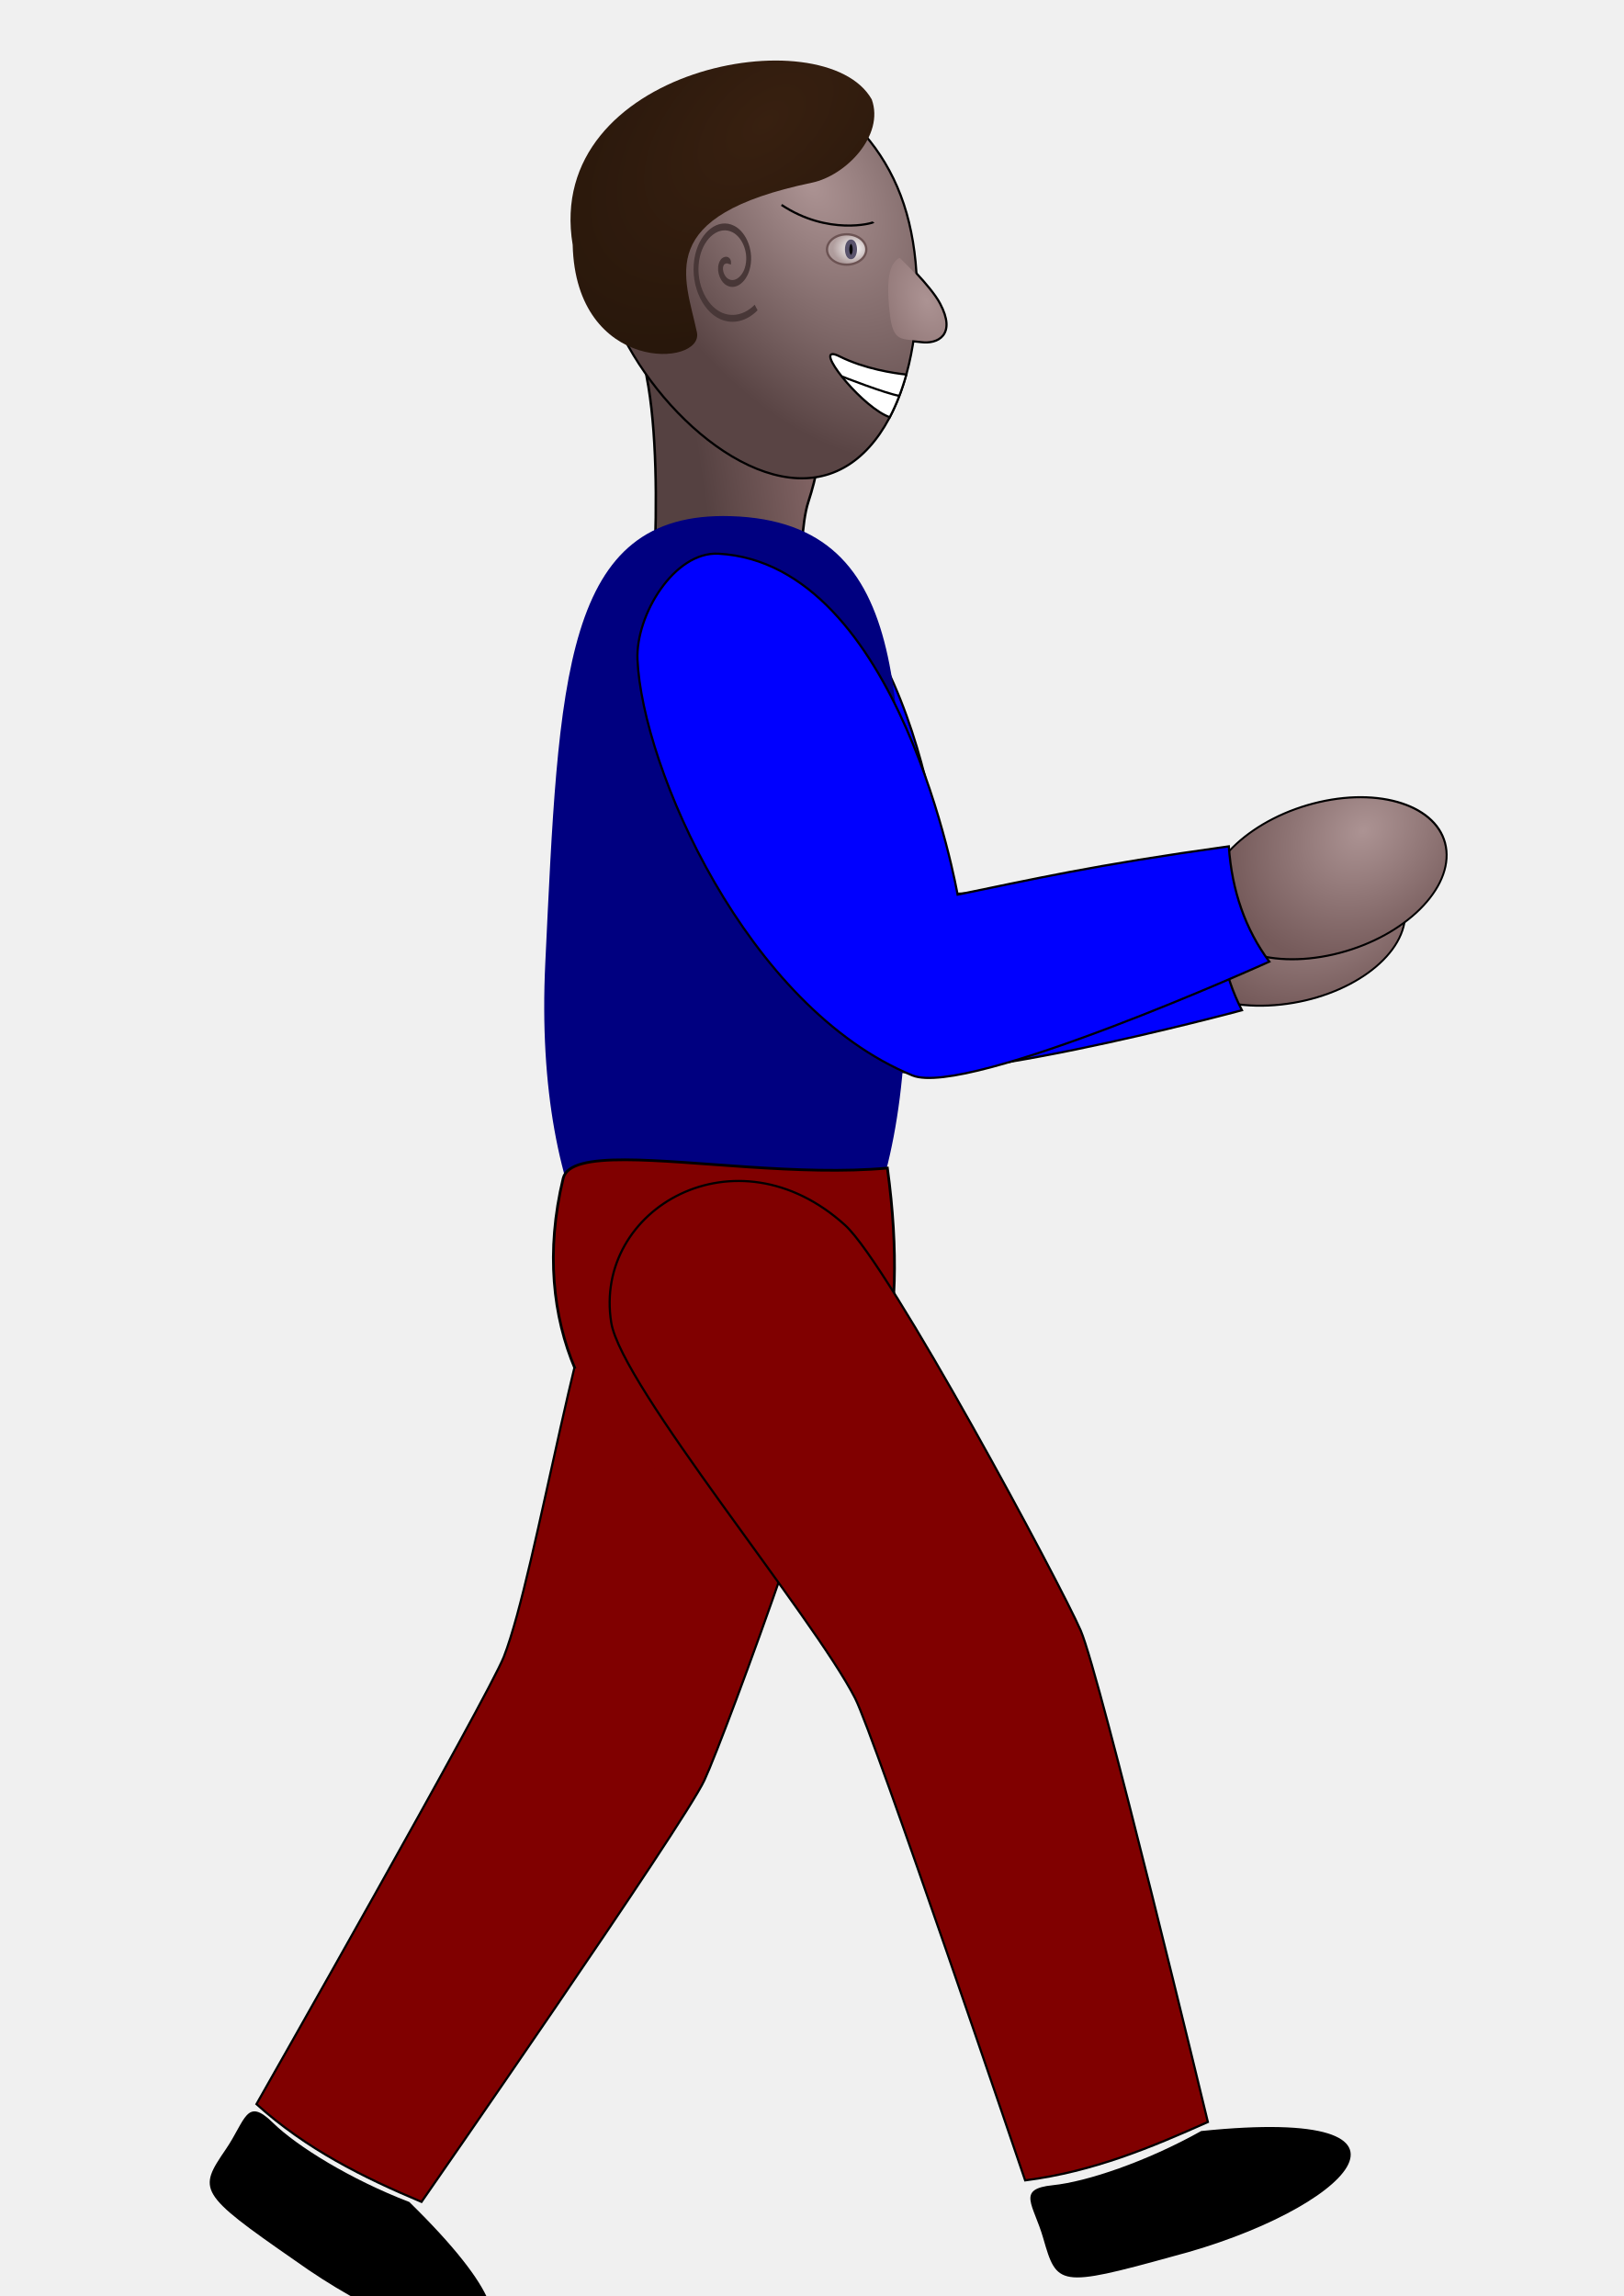
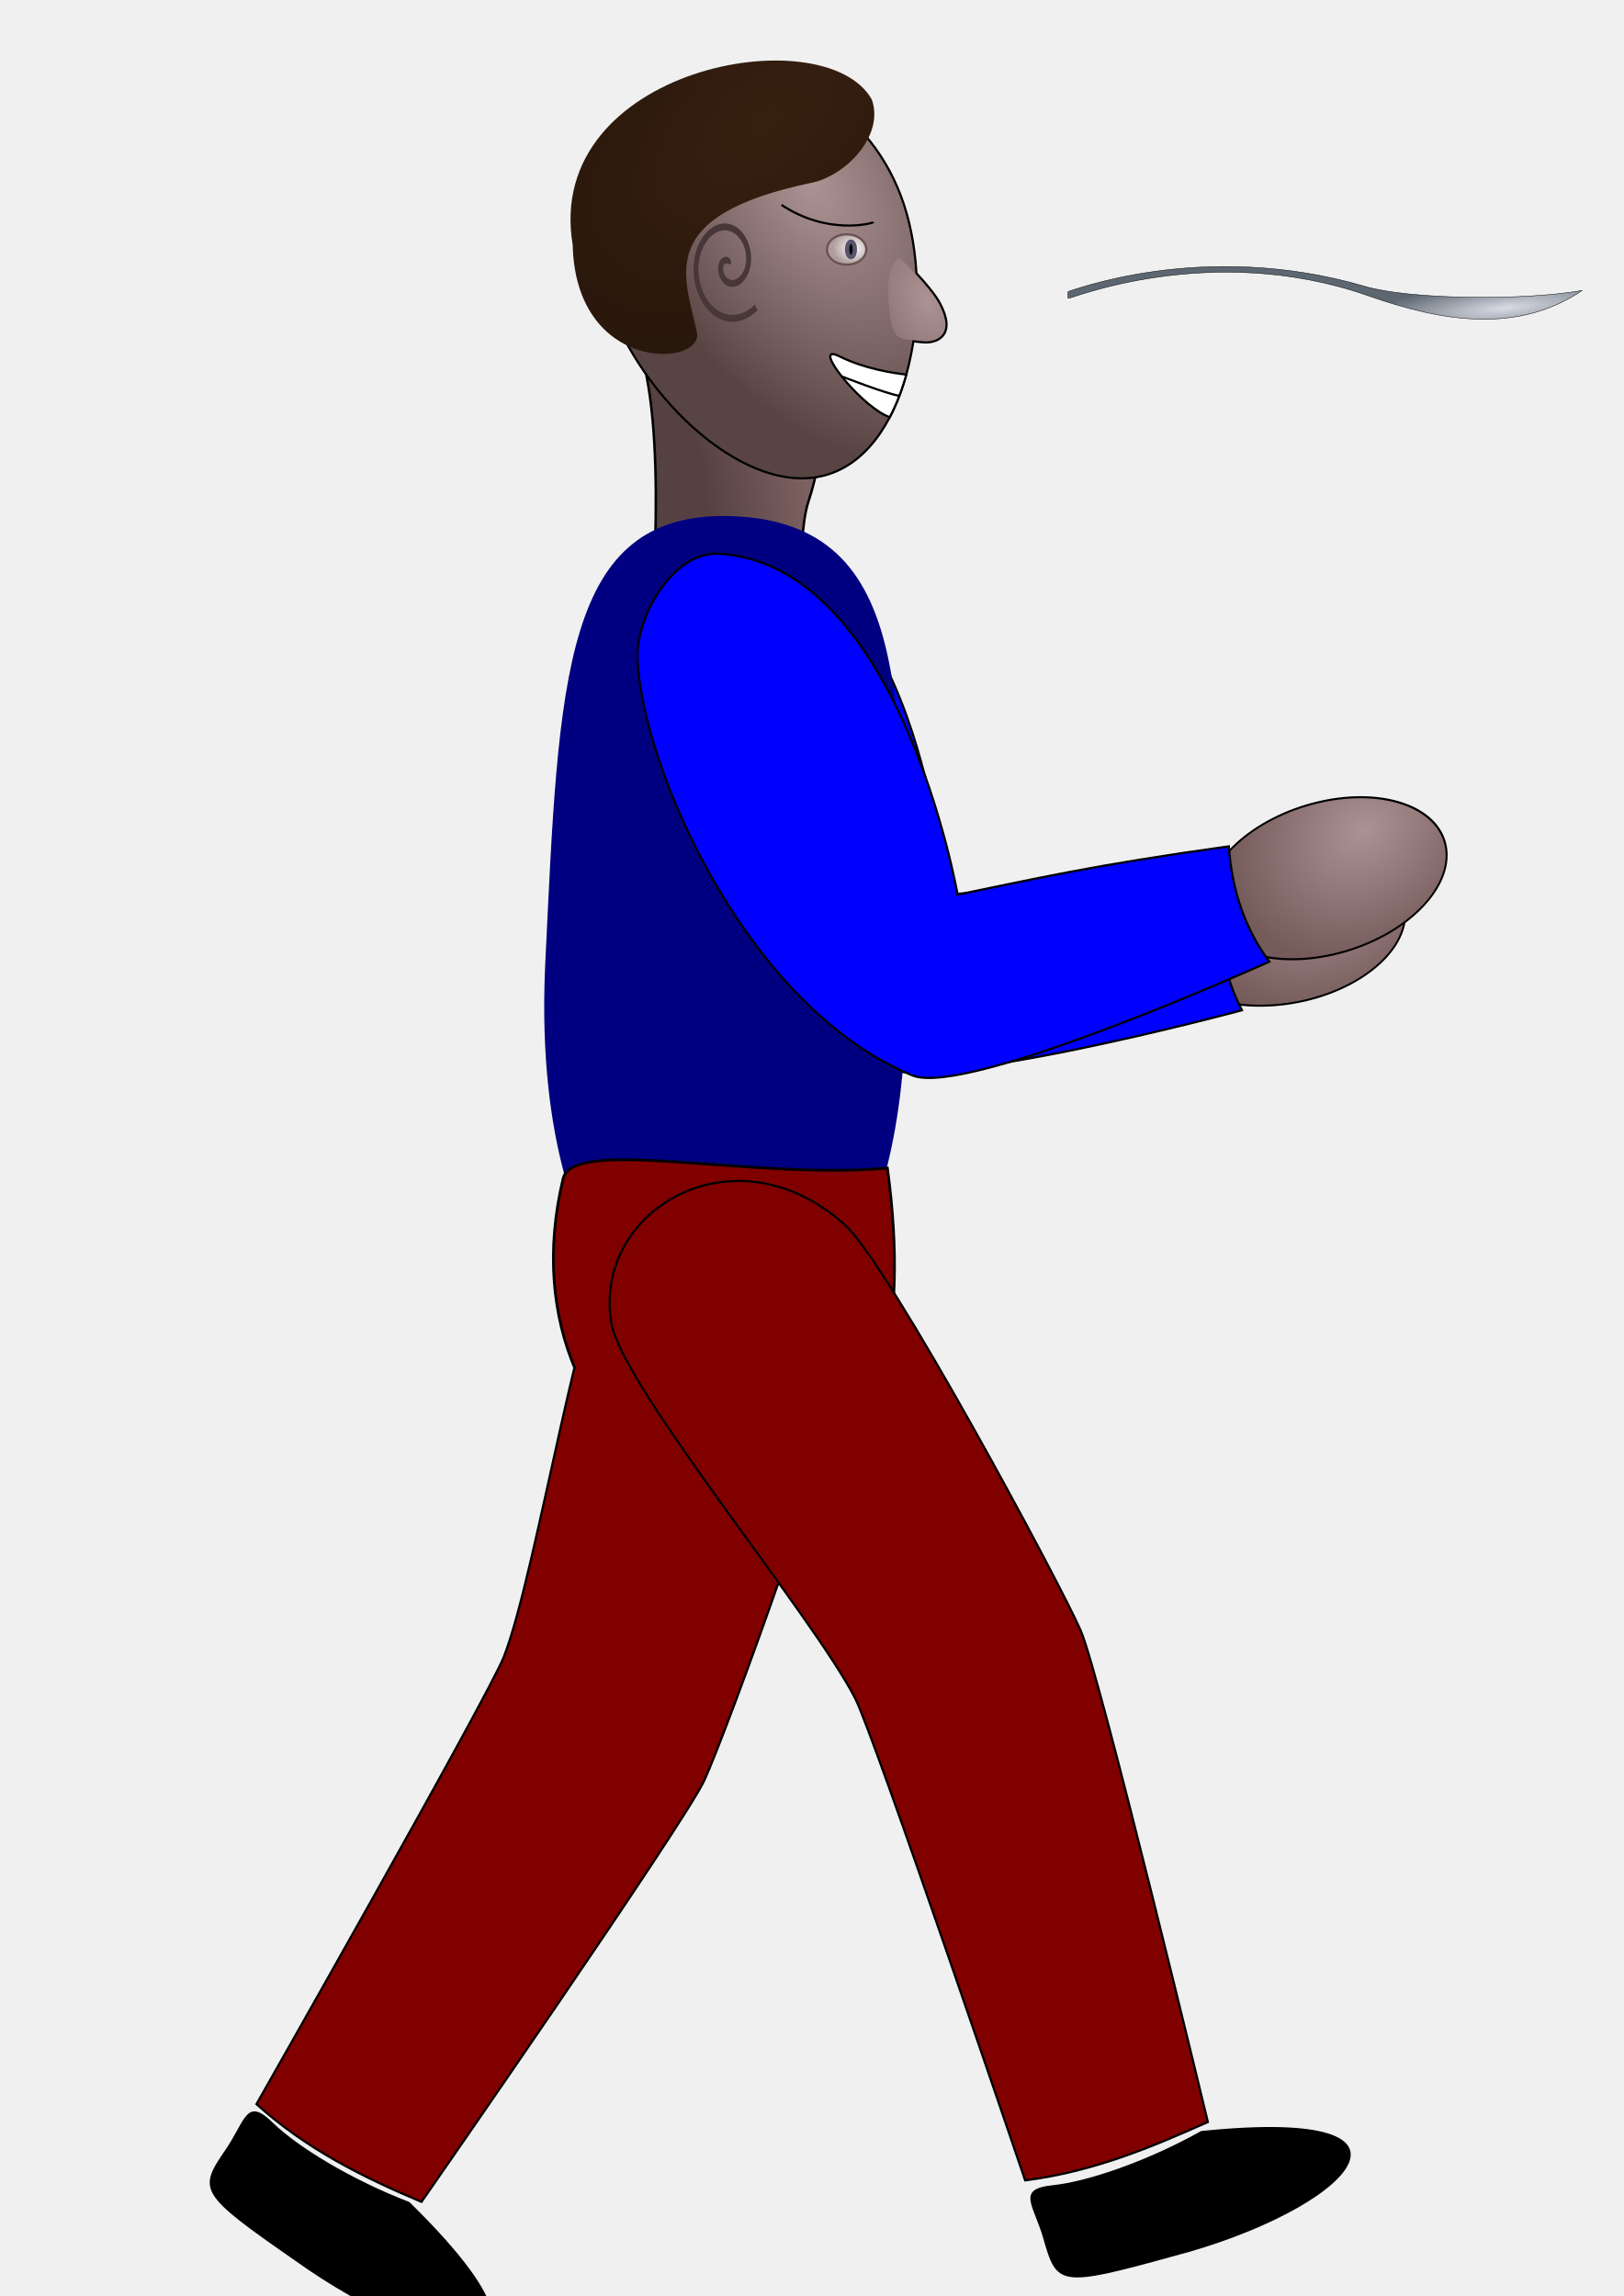
<svg xmlns="http://www.w3.org/2000/svg" xmlns:xlink="http://www.w3.org/1999/xlink" width="210mm" height="297mm" viewBox="0 0 744.094 1052.362" id="svg4242" version="1.1">
  <defs id="defs4244">
    <linearGradient id="linearGradient5017">
      <stop id="stop5019" offset="0" style="stop-color:#876868;stop-opacity:1" />
      <stop id="stop5021" offset="1" style="stop-color:#554141;stop-opacity:1" />
    </linearGradient>
    <linearGradient id="linearGradient5011">
      <stop id="stop5013" offset="0" style="stop-color:#ac9393;stop-opacity:1;" />
      <stop id="stop5015" offset="1" style="stop-color:#594444;stop-opacity:1" />
    </linearGradient>
    <linearGradient id="linearGradient4941">
      <stop style="stop-color:#382010;stop-opacity:1" offset="0" id="stop4943" />
      <stop style="stop-color:#28170b;stop-opacity:1" offset="1" id="stop4945" />
    </linearGradient>
    <linearGradient id="linearGradient4820">
      <stop style="stop-color:#ffffff;stop-opacity:1;" offset="0" id="stop4822" />
      <stop style="stop-color:#ffffff;stop-opacity:0.227" offset="1" id="stop4824" />
    </linearGradient>
    <linearGradient id="linearGradient4798">
      <stop style="stop-color:#ac9393;stop-opacity:1;" offset="0" id="stop4800" />
      <stop style="stop-color:#755a5a;stop-opacity:1" offset="1" id="stop4802" />
    </linearGradient>
    <radialGradient xlink:href="#linearGradient5011" id="radialGradient4806" cx="293.366" cy="379.051" fx="293.366" fy="379.051" r="73.767" gradientTransform="matrix(0.9902665,-0.6394274,1.047292,1.621916,-316.0629,-343.2889)" gradientUnits="userSpaceOnUse" />
    <linearGradient xlink:href="#linearGradient5017" id="linearGradient4814" x1="297.857" y1="531.648" x2="245" y2="538.791" gradientUnits="userSpaceOnUse" gradientTransform="matrix(1.096326,0,0,0.9996777,58.2091,-283.2686)" />
    <radialGradient xlink:href="#linearGradient4820" id="radialGradient4826" cx="312.263" cy="397.065" fx="312.263" fy="397.065" r="10.631" gradientTransform="matrix(0.8932949,0,0,0.7060003,112.2058,-166.4863)" gradientUnits="userSpaceOnUse" />
    <radialGradient xlink:href="#linearGradient4798" id="radialGradient4836" cx="346.531" cy="421.104" fx="346.531" fy="421.104" r="13.119" gradientTransform="matrix(2.895957,-1.205363,1.856937,4.461402,-1360.815,-1323.191)" gradientUnits="userSpaceOnUse" />
    <radialGradient xlink:href="#linearGradient4941" id="radialGradient4947" cx="272.703" cy="341.834" fx="272.703" fy="341.834" r="74.768" gradientTransform="matrix(-1.335401,1.149201,-0.6572678,-0.763762,939.7067,3.688634)" gradientUnits="userSpaceOnUse" />
    <radialGradient xlink:href="#linearGradient4798" id="radialGradient4954" gradientUnits="userSpaceOnUse" gradientTransform="matrix(2.895957,-1.205363,1.856937,4.461402,-1360.815,-1323.191)" cx="346.531" cy="421.104" fx="346.531" fy="421.104" r="13.119" />
    <radialGradient xlink:href="#linearGradient4798" id="radialGradient4981" cx="620.174" cy="483.604" fx="620.174" fy="483.604" r="65.535" gradientTransform="matrix(0.9706234,-3.2181257e-4,-0.05435371,0.8815405,15.63196,89.3515)" gradientUnits="userSpaceOnUse" />
    <radialGradient xlink:href="#linearGradient4798" id="radialGradient4993" gradientUnits="userSpaceOnUse" gradientTransform="matrix(0.9706234,-3.2181257e-4,-0.05435371,0.8815405,46.93659,46.05218)" cx="620.174" cy="483.604" fx="620.174" fy="483.604" r="65.535" />
+     <radialGradient xlink:href="#linearGradient4206" id="radialGradient4216-4" cx="312.271" cy="663.094" fx="312.271" fy="663.094" r="117.851" gradientTransform="matrix(-0.5843274,0.05988495,-0.01093333,-0.106682,879.9805,193.2014)" gradientUnits="userSpaceOnUse" />
+     <linearGradient id="linearGradient4206">
+       <stop style="stop-color:#d9dbe4;stop-opacity:1" offset="0" id="stop4208" />
+       <stop style="stop-color:#5c6771;stop-opacity:1" offset="1" id="stop4210" />
+     </linearGradient>
  </defs>
  <g id="layer3" style="display:inline">
    <ellipse transform="matrix(0.99433,-0.106338,-0.02524939,0.9996812,0,0)" ry="35.068" rx="56.449" cy="489.737" cx="603.623" id="ellipse4991" style="display:inline;opacity:1;fill:url(#radialGradient4993);fill-opacity:1;stroke:#000000;stroke-width:0.928;stroke-miterlimit:4;stroke-dasharray:none;stroke-opacity:1" />
    <path id="path4989" d="m 341.799,247.198 c -19.913,-4.345 -33.977,12.673 -36.35,32.916 -5.744,48.982 23.841,165.257 93.89,208.246 23.189,14.231 169.804,-25.317 169.804,-25.317 -8.451,-16.323 -11.745,-34.705 -9.881,-55.147 -63.498,-1.448 -91.627,0.587 -126.227,1.984 0,0 -9.931,-144.941 -91.236,-162.683 z" style="display:inline;fill:#0000ff;fill-rule:evenodd;stroke:#000000;stroke-width:1px;stroke-linecap:butt;stroke-linejoin:miter;stroke-opacity:1" />
    <path style="display:inline;fill:#800000;fill-rule:evenodd;stroke:#000000;stroke-width:1;stroke-linecap:butt;stroke-linejoin:miter;stroke-miterlimit:4;stroke-dasharray:none;stroke-opacity:1" d="m 285.335,561.411 c 33.467,-40.943 105.251,-17.062 104.567,50.428 -0.28,27.594 -57.51,183.563 -67.11,204.163 -9.493,20.369 -129.627,193.217 -129.627,193.217 -26.693,-11.227 -52.71,-24.143 -75.63,-44.8 0,0 106.343,-187.084 113.362,-205.041 15.343,-39.257 35.863,-175.244 54.438,-197.968 z" id="path4960" />
    <path id="path4969" d="m 103.448,985.157 c 9.187,-13.486 9.351,-24.204 21.594,-12.22 11.052,10.818 35.567,25.983 62.533,36.335 82.978,81.168 14.68,74.881 -52.533,26.73 -44.453,-30.851 -44.258,-32.255 -31.595,-50.845 z" style="display:inline;opacity:1;fill:#000000;fill-opacity:1;stroke:none;stroke-width:1;stroke-miterlimit:4;stroke-dasharray:none;stroke-opacity:1" />
  </g>
  <g id="layer1" style="display:inline">
    <g id="g5028">
      <path id="rect4793" d="m 296.318,172.526 c 9.532,48.697 0,136.91 0,136.91 l 70.825,0 c 0,0 -2.659,-61.207 3.259,-79.296 31.453,-96.141 -79.665,-86.13 -74.084,-57.614 z" style="opacity:1;fill:url(#linearGradient4814);fill-opacity:1;stroke:#000000;stroke-width:1.127;stroke-miterlimit:4;stroke-dasharray:none;stroke-opacity:1" />
      <path id="path4949" d="m 414.955,441.394 c 7.438,243.989 -176.221,231.703 -165.067,0 6.272,-130.306 7.801,-207.206 85.081,-204.817 86.418,2.672 76.526,91.315 79.986,204.817 z" style="opacity:1;fill:#000080;fill-opacity:1;stroke:none;stroke-width:1;stroke-miterlimit:4;stroke-dasharray:none;stroke-opacity:1" />
      <path id="path4952" d="m 258.077,540.108 c 4.614,-19.214 87.741,0.87 148.59,-4.73 32.279,236.735 -186.806,163.869 -148.59,4.73 z" style="fill:#800000;fill-rule:evenodd;stroke:none;stroke-width:1.242px;stroke-linecap:butt;stroke-linejoin:miter;stroke-opacity:1" />
      <path id="path5023" d="m 404.633,627.361 c 5.879,-23.095 7.292,-53.43 2.035,-91.982 -39.932,3.675 -89.459,-3.711 -120.094,-3.793 -16.047,-0.043 -26.91,1.917 -28.496,8.521 -8.08,33.644 -4.658,63.432 5.457,87.254" style="fill:none;fill-rule:evenodd;stroke:#000000;stroke-width:1.242px;stroke-linecap:butt;stroke-linejoin:miter;stroke-opacity:1" />
      <path id="path4838" d="m 422.242,156.325 c -9.173,-1.201 -12.992,0.86 -14.496,-12.687 -0.989,-8.909 -1.989,-22.36 4.538,-25.448 0,0 13.722,12.963 18.072,21.154 7.455,14.036 -0.954,17.919 -8.113,16.981 z" style="opacity:1;fill:url(#radialGradient4836);fill-opacity:1;stroke:#000000;stroke-width:2;stroke-miterlimit:4;stroke-dasharray:none;stroke-opacity:1" />
      <path id="path4790" d="m 414.186,93.557 c 14.366,43.361 3.265,111.316 -34.101,123.696 -37.366,12.38 -86.846,-35.503 -101.212,-78.864 -14.366,-43.361 4.278,-88.548 41.644,-100.928 37.366,-12.38 79.303,12.736 93.669,56.097 z" style="opacity:1;fill:url(#radialGradient4806);fill-opacity:1;stroke:#000000;stroke-width:1;stroke-miterlimit:4;stroke-dasharray:none;stroke-opacity:1" />
      <path id="path4816" d="m 358.158,93.928 c 21.242,14.1 41.84,8.425 42.143,7.857" style="fill:none;fill-rule:evenodd;stroke:#000000;stroke-width:1px;stroke-linecap:butt;stroke-linejoin:miter;stroke-opacity:1" />
      <ellipse ry="6.955" rx="9.007" cy="114.349" cx="387.991" id="path4818" style="opacity:1;fill:url(#radialGradient4826);fill-opacity:1;stroke:#6c5353;stroke-width:1.038;stroke-miterlimit:4;stroke-dasharray:none;stroke-opacity:1" />
      <ellipse ry="3.536" rx="1.768" cy="114.286" cx="389.98" id="path4828" style="opacity:1;fill:#000000;fill-opacity:1;stroke:#59536c;stroke-width:2;stroke-miterlimit:4;stroke-dasharray:none;stroke-opacity:1" />
      <path style="opacity:1;fill:url(#radialGradient4954);fill-opacity:1;stroke:none;stroke-width:0.249;stroke-miterlimit:4;stroke-dasharray:none;stroke-opacity:1" d="m 422.242,156.325 c -9.173,-1.201 -12.992,0.86 -14.496,-12.687 -0.989,-8.909 -1.989,-22.36 4.538,-25.448 0,0 13.722,12.963 18.072,21.154 7.455,14.036 -0.954,17.919 -8.113,16.981 z" id="path4830" />
      <path id="path4840" d="m 381.519,162.302 c -5.819,0.178 14.396,24.767 26.23,28.92 3.111,-5.929 5.641,-12.533 7.588,-19.545 -5.617,-0.604 -19.069,-2.568 -30.598,-8.336 -1.477,-0.739 -2.532,-1.06 -3.221,-1.039 z" style="fill:#ffffff;fill-rule:evenodd;stroke:#000000;stroke-width:1px;stroke-linecap:butt;stroke-linejoin:miter;stroke-opacity:1" />
      <path id="path4845" d="m 385.77,172.537 c 0,0 20.206,7.915 26.519,8.925" style="fill:none;fill-rule:evenodd;stroke:#000000;stroke-width:1px;stroke-linecap:butt;stroke-linejoin:miter;stroke-opacity:1" />
      <path transform="matrix(2.244431,0,0,-3.151894,-219.3171,1416.099)" d="m 246.477,410.915 c 0.152,0.76 -0.949,0.58 -1.263,0.253 -0.85,-0.886 -0.158,-2.271 0.758,-2.778 1.639,-0.907 3.605,0.17 4.293,1.768 1.009,2.345 -0.496,4.962 -2.778,5.808 -3.041,1.128 -6.327,-0.822 -7.324,-3.788 -1.254,-3.733 1.146,-7.697 4.798,-8.839 2.419,-0.756 5.099,-0.257 7.14,1.227" id="path4849" style="fill:none;fill-rule:evenodd;stroke:#483737;stroke-width:1px;stroke-linecap:butt;stroke-linejoin:miter;stroke-opacity:1" />
      <path id="path4851" d="m 319.37,152.314 c 3.317,15.839 -55.482,19.222 -56.928,-40.07 -13.53,-81.286 115.392,-104.83 137.056,-66.692 5.963,16.528 -11.852,34.936 -27.38,38.176 -72.92,15.214 -58.103,43.011 -52.747,68.586 z" style="opacity:1;fill:url(#radialGradient4947);fill-opacity:1;stroke:none;stroke-width:1;stroke-miterlimit:4;stroke-dasharray:none;stroke-opacity:1" />
    </g>
+     <path id="path4199-4" d="m 627.084,135.578 c -72.133,-25.352 -137.586,1.853 -137.647,1.245 l 0,-3.263 c 0.033,0.609 60.903,-24.36 136.269,-2.247 19.402,5.692 70.278,6.818 99.363,1.822 -29.278,19.765 -63.595,14.531 -97.985,2.444 z" style="fill:url(#radialGradient4216-4);fill-opacity:1;fill-rule:evenodd;stroke:#000000;stroke-width:0.2;stroke-linecap:butt;stroke-linejoin:miter;stroke-miterlimit:4;stroke-dasharray:none;stroke-opacity:1" />
  </g>
  <g id="layer2" style="display:inline">
    <ellipse style="display:inline;opacity:1;fill:url(#radialGradient4981);fill-opacity:1;stroke:#000000;stroke-width:0.928;stroke-miterlimit:4;stroke-dasharray:none;stroke-opacity:1" id="path4971" cx="572.318" cy="533.036" rx="56.449" ry="35.068" transform="matrix(0.9746106,-0.2239067,0.09389117,0.9955825,0,0)" />
    <path style="display:inline;opacity:1;fill:#000000;fill-opacity:1;stroke:none;stroke-width:1;stroke-miterlimit:4;stroke-dasharray:none;stroke-opacity:1" d="m 478.113,1025.986 c -4.49,-15.688 -12.623,-22.67 4.42,-24.415 15.385,-1.575 42.723,-10.719 67.929,-24.825 115.468,-11.862 66.948,36.614 -13.057,57.478 -52.148,14.435 -53.104,13.387 -59.293,-8.238 z" id="path4966" />
    <path style="display:inline;fill:#0000ff;fill-rule:evenodd;stroke:#000000;stroke-width:1px;stroke-linecap:butt;stroke-linejoin:miter;stroke-opacity:1" d="m 329.286,253.791 c -20.352,-1.105 -38.037,28.209 -37.143,48.571 2.162,49.27 49.959,159.318 125.98,190.553 25.166,10.34 163.571,-52.143 163.571,-52.143 -10.952,-14.762 -17.143,-32.381 -18.571,-52.857 -62.912,8.724 -90.354,15.23 -124.286,22.143 0,0 -26.456,-151.755 -109.552,-156.268 z" id="path4964" />
    <path id="path4962" d="m 280.11,606.189 c -8.36,-52.216 57.183,-89.994 107.167,-44.639 20.436,18.544 98.97,164.948 107.986,185.81 8.915,20.628 58.266,225.258 58.266,225.258 -25.931,11.558 -52.194,22.673 -83.733,26.753 0,0 -69.153,-203.782 -77.909,-220.959 C 372.742,740.862 284.75,635.17 280.11,606.189 Z" style="display:inline;fill:#800000;fill-rule:evenodd;stroke:#000000;stroke-width:1;stroke-linecap:butt;stroke-linejoin:miter;stroke-miterlimit:4;stroke-dasharray:none;stroke-opacity:1" />
  </g>
</svg>
